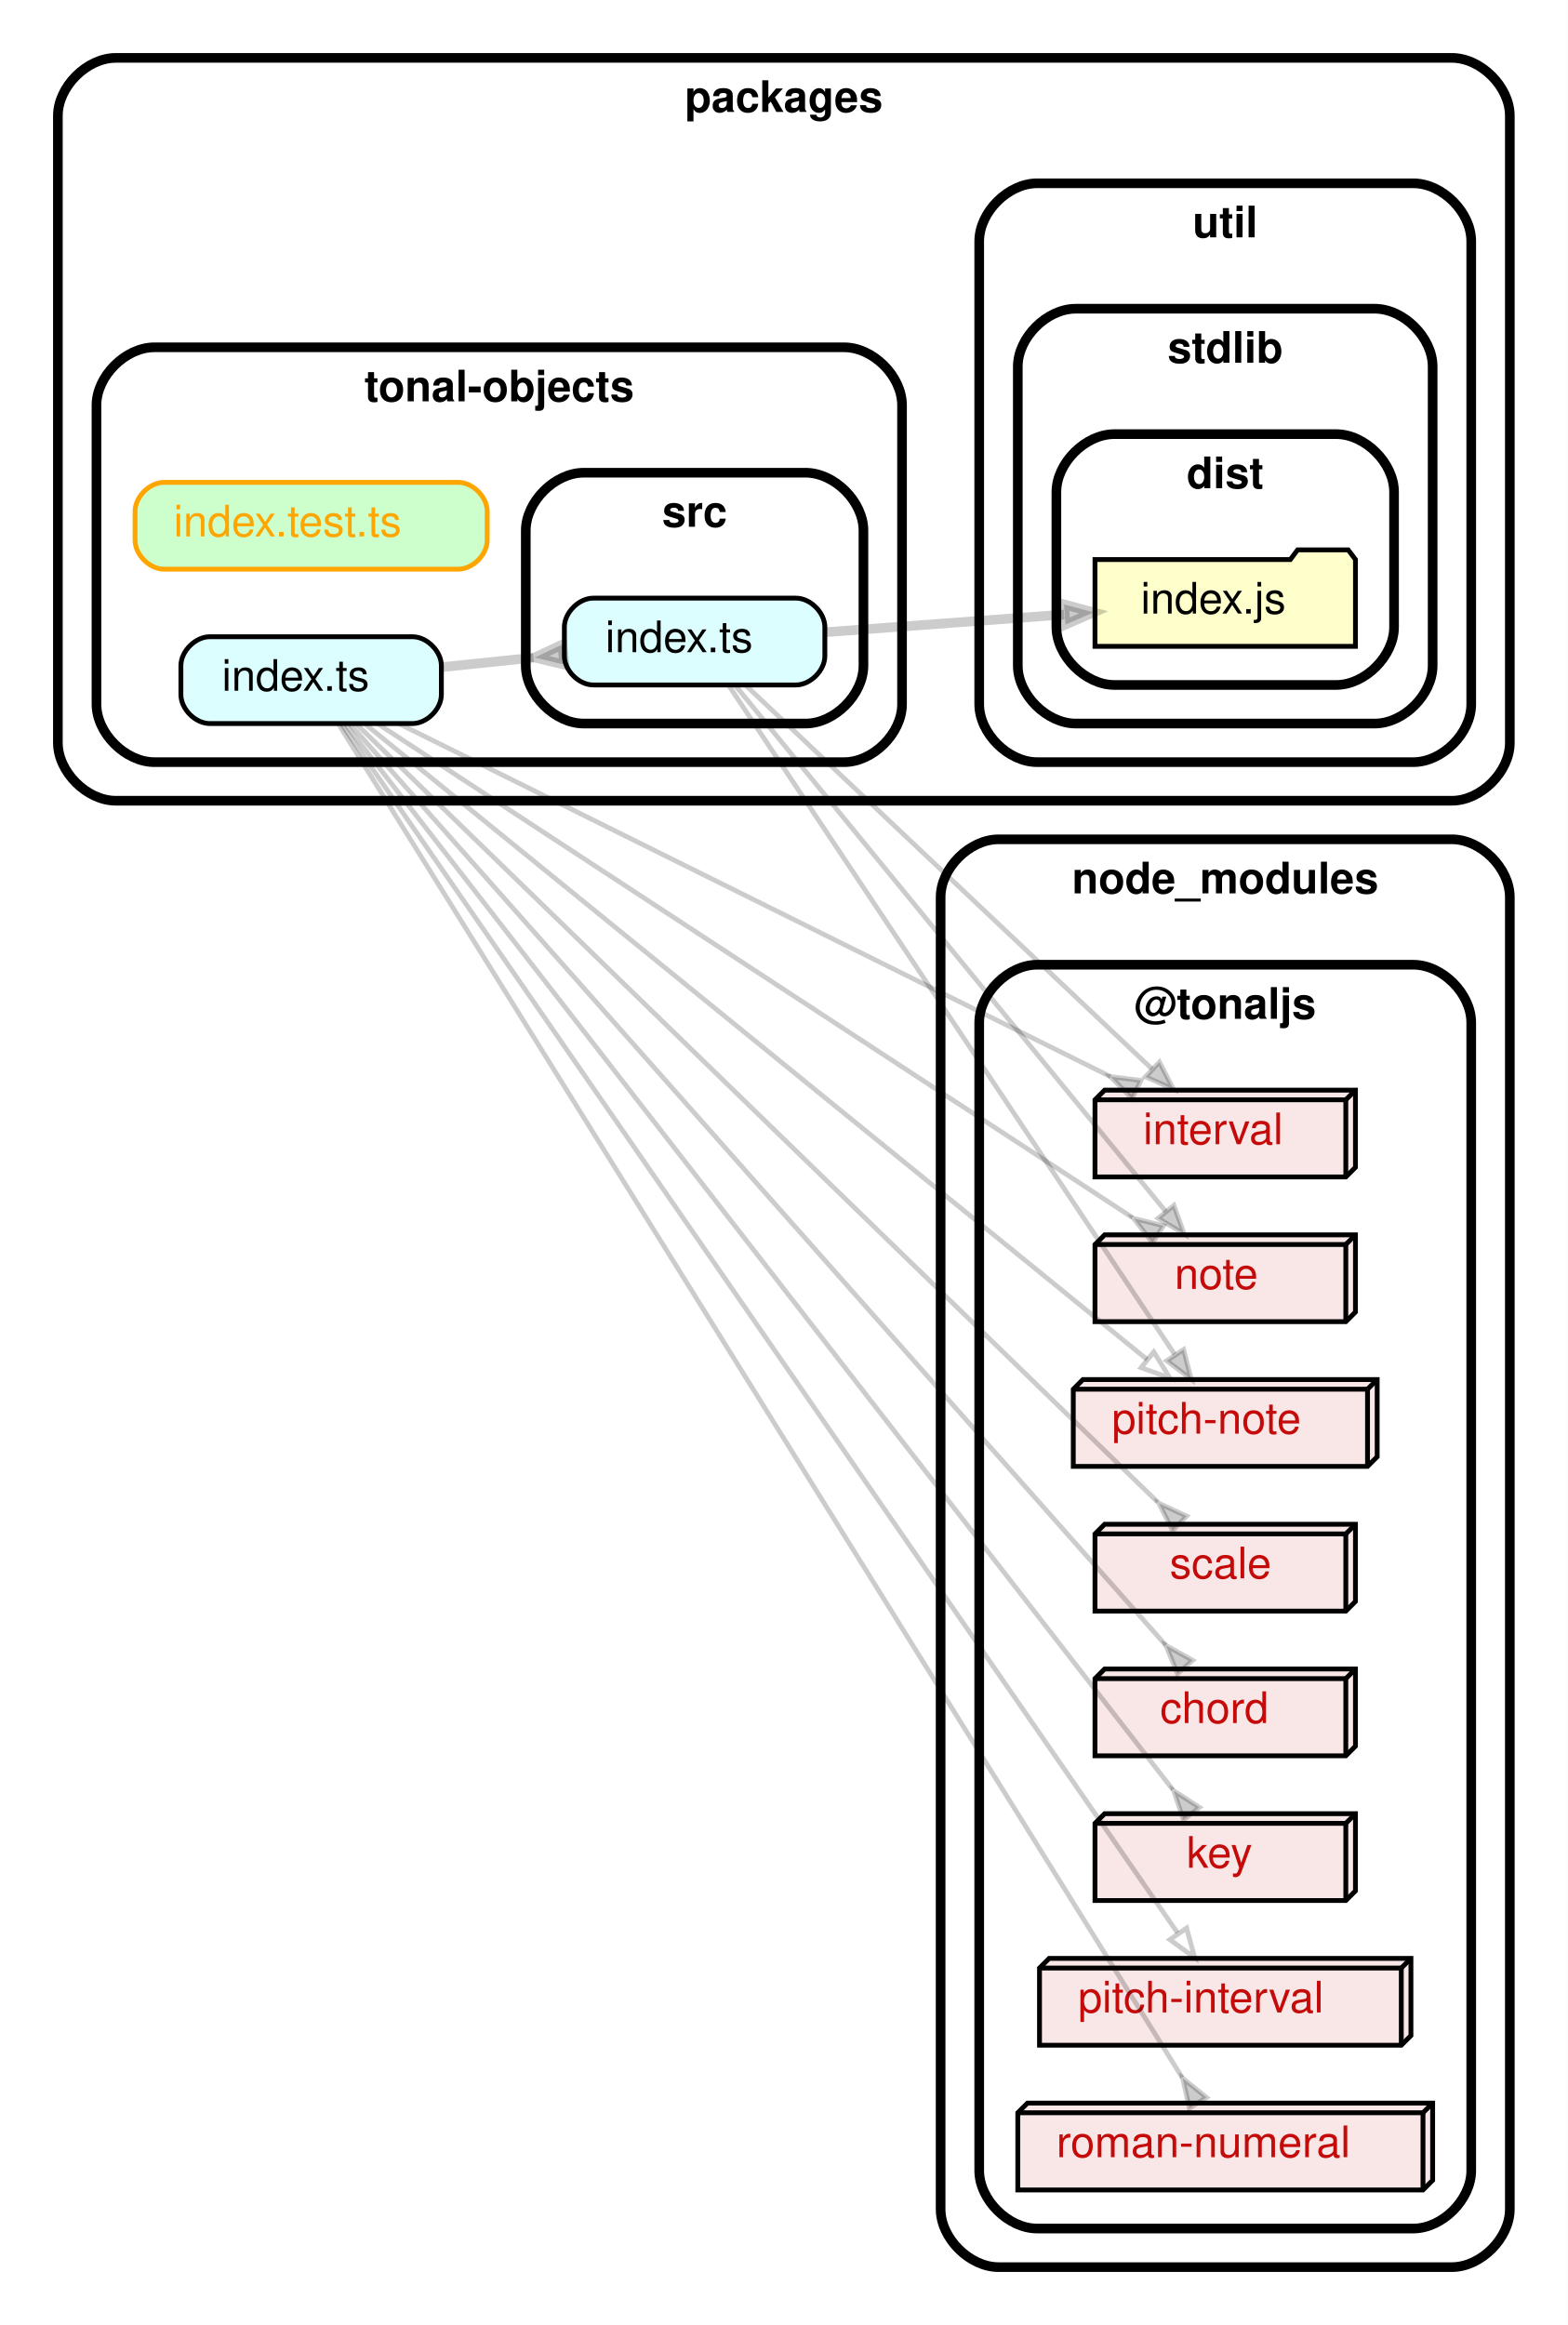
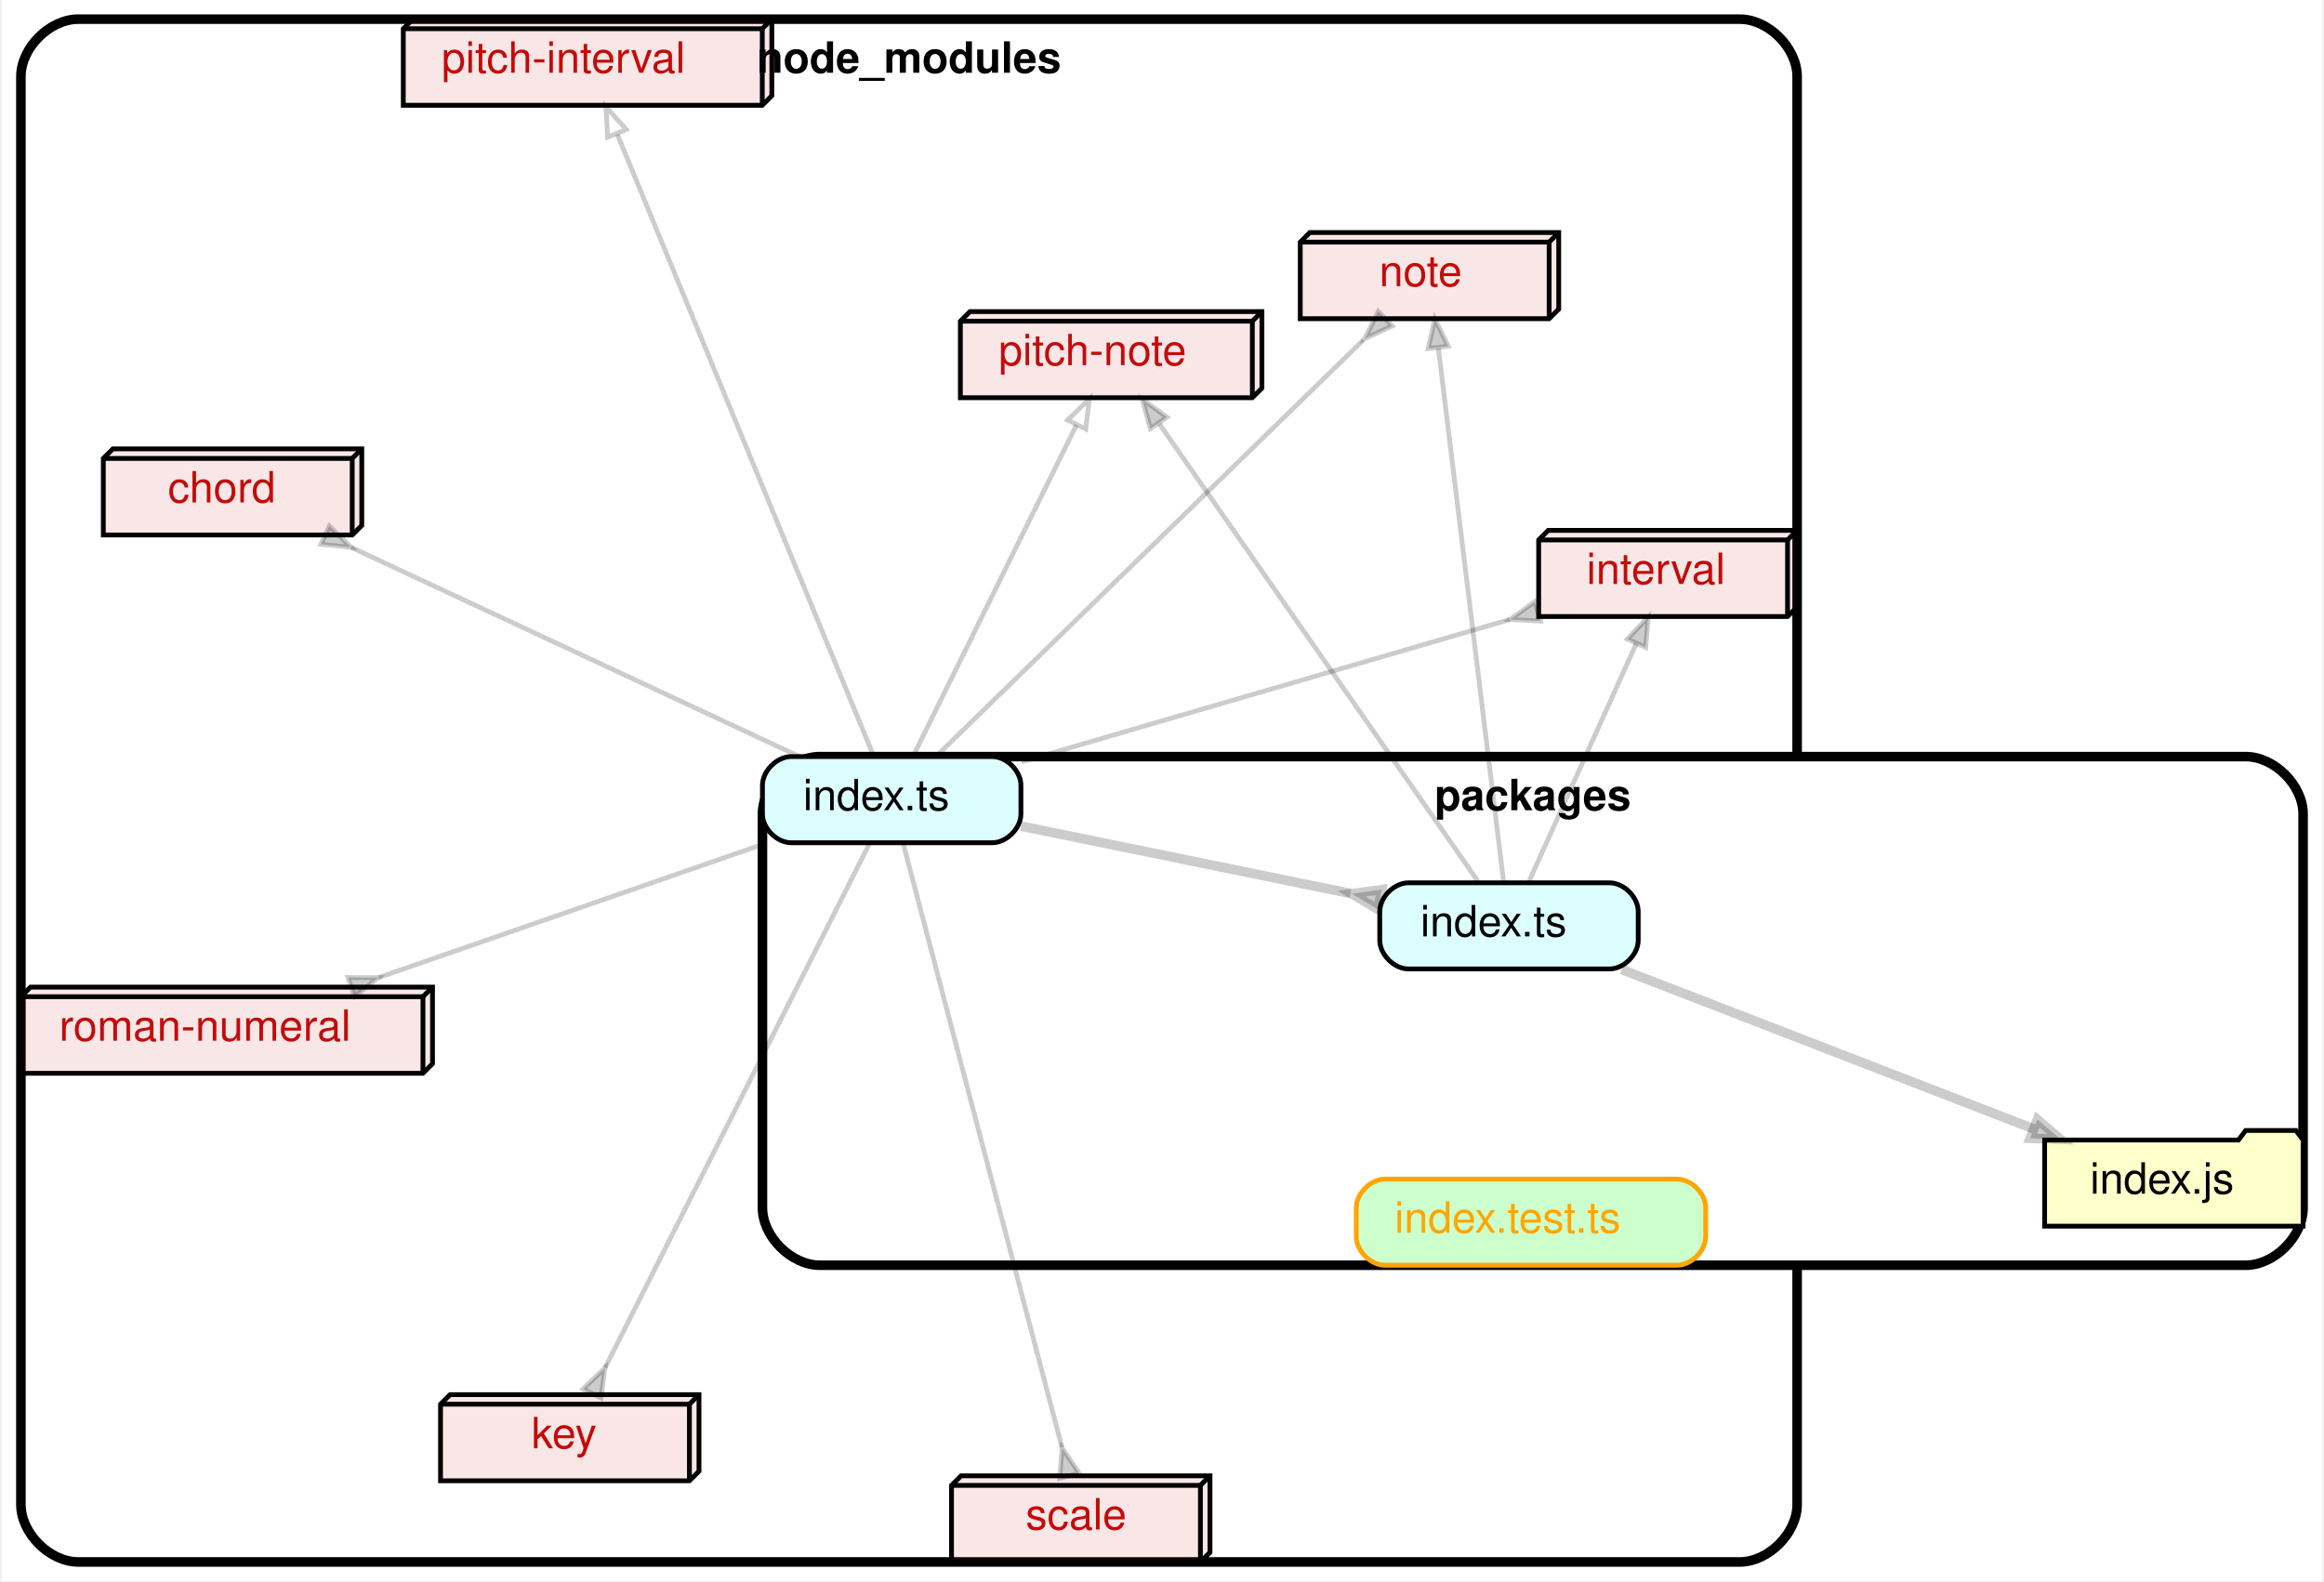
- <svg xmlns="http://www.w3.org/2000/svg" xmlns:xlink="http://www.w3.org/1999/xlink" width="325pt" height="482pt" viewBox="0.00 0.00 325.00 482.00">
-   <g id="graph0" class="graph" transform="scale(1 1) rotate(0) translate(4 478)">
-     <polygon fill="white" stroke="transparent" points="-4,4 -4,-478 321,-478 321,4 -4,4" />
+ <svg xmlns="http://www.w3.org/2000/svg" xmlns:xlink="http://www.w3.org/1999/xlink" width="485pt" height="330pt" viewBox="0.00 0.00 484.81 330.37">
+   <g id="graph0" class="graph" transform="scale(1 1) rotate(0) translate(4 326.37)">
+     <polygon fill="white" stroke="transparent" points="-4,4 -4,-326.37 480.81,-326.37 480.81,4 -4,4" />
    <g id="clust1" class="cluster">
-       <path fill="#ffffff" stroke="black" stroke-width="2" d="M203,-8C203,-8 297,-8 297,-8 303,-8 309,-14 309,-20 309,-20 309,-292 309,-292 309,-298 303,-304 297,-304 297,-304 203,-304 203,-304 197,-304 191,-298 191,-292 191,-292 191,-20 191,-20 191,-14 197,-8 203,-8" />
-       <text text-anchor="middle" x="250" y="-292.8" font-family="Helvetica,sans-Serif" font-weight="bold" font-size="9.00">node_modules</text>
-     </g>
-     <g id="clust2" class="cluster">
-       <path fill="#ffffff" stroke="black" stroke-width="2" d="M211,-16C211,-16 289,-16 289,-16 295,-16 301,-22 301,-28 301,-28 301,-266 301,-266 301,-272 295,-278 289,-278 289,-278 211,-278 211,-278 205,-278 199,-272 199,-266 199,-266 199,-28 199,-28 199,-22 205,-16 211,-16" />
-       <text text-anchor="middle" x="250" y="-266.8" font-family="Helvetica,sans-Serif" font-weight="bold" font-size="9.00">@tonaljs</text>
+       <path fill="#ffffff" stroke="black" stroke-width="2" d="M12,0C12,0 359.1,0 359.1,0 365.1,0 371.1,-6 371.1,-12 371.1,-12 371.1,-310.37 371.1,-310.37 371.1,-316.37 365.1,-322.37 359.1,-322.37 359.1,-322.37 12,-322.37 12,-322.37 6,-322.37 0,-316.37 0,-310.37 0,-310.37 0,-12 0,-12 0,-6 6,0 12,0" />
+       <text text-anchor="middle" x="185.55" y="-311.17" font-family="Helvetica,sans-Serif" font-weight="bold" font-size="9.00">node_modules</text>
    </g>
    <g id="clust3" class="cluster">
-       <path fill="#ffffff" stroke="black" stroke-width="2" d="M20,-312C20,-312 297,-312 297,-312 303,-312 309,-318 309,-324 309,-324 309,-454 309,-454 309,-460 303,-466 297,-466 297,-466 20,-466 20,-466 14,-466 8,-460 8,-454 8,-454 8,-324 8,-324 8,-318 14,-312 20,-312" />
-       <text text-anchor="middle" x="158.5" y="-454.8" font-family="Helvetica,sans-Serif" font-weight="bold" font-size="9.00">packages</text>
-     </g>
-     <g id="clust4" class="cluster">
-       <path fill="#ffffff" stroke="black" stroke-width="2" d="M28,-320C28,-320 171,-320 171,-320 177,-320 183,-326 183,-332 183,-332 183,-394 183,-394 183,-400 177,-406 171,-406 171,-406 28,-406 28,-406 22,-406 16,-400 16,-394 16,-394 16,-332 16,-332 16,-326 22,-320 28,-320" />
-       <text text-anchor="middle" x="99.5" y="-394.8" font-family="Helvetica,sans-Serif" font-weight="bold" font-size="9.00">tonal-objects</text>
-     </g>
-     <g id="clust5" class="cluster">
-       <path fill="#ffffff" stroke="black" stroke-width="2" d="M117,-328C117,-328 163,-328 163,-328 169,-328 175,-334 175,-340 175,-340 175,-368 175,-368 175,-374 169,-380 163,-380 163,-380 117,-380 117,-380 111,-380 105,-374 105,-368 105,-368 105,-340 105,-340 105,-334 111,-328 117,-328" />
-       <text text-anchor="middle" x="140" y="-368.8" font-family="Helvetica,sans-Serif" font-weight="bold" font-size="9.00">src</text>
-     </g>
-     <g id="clust6" class="cluster">
-       <path fill="#ffffff" stroke="black" stroke-width="2" d="M211,-320C211,-320 289,-320 289,-320 295,-320 301,-326 301,-332 301,-332 301,-428 301,-428 301,-434 295,-440 289,-440 289,-440 211,-440 211,-440 205,-440 199,-434 199,-428 199,-428 199,-332 199,-332 199,-326 205,-320 211,-320" />
-       <text text-anchor="middle" x="250" y="-428.8" font-family="Helvetica,sans-Serif" font-weight="bold" font-size="9.00">util</text>
-     </g>
-     <g id="clust7" class="cluster">
-       <path fill="#ffffff" stroke="black" stroke-width="2" d="M219,-328C219,-328 281,-328 281,-328 287,-328 293,-334 293,-340 293,-340 293,-402 293,-402 293,-408 287,-414 281,-414 281,-414 219,-414 219,-414 213,-414 207,-408 207,-402 207,-402 207,-340 207,-340 207,-334 213,-328 219,-328" />
-       <text text-anchor="middle" x="250" y="-402.8" font-family="Helvetica,sans-Serif" font-weight="bold" font-size="9.00">stdlib</text>
-     </g>
-     <g id="clust8" class="cluster">
-       <path fill="#ffffff" stroke="black" stroke-width="2" d="M227,-336C227,-336 273,-336 273,-336 279,-336 285,-342 285,-348 285,-348 285,-376 285,-376 285,-382 279,-388 273,-388 273,-388 227,-388 227,-388 221,-388 215,-382 215,-376 215,-376 215,-348 215,-348 215,-342 221,-336 227,-336" />
-       <text text-anchor="middle" x="250" y="-376.8" font-family="Helvetica,sans-Serif" font-weight="bold" font-size="9.00">dist</text>
+       <path fill="#ffffff" stroke="black" stroke-width="2" d="M166.93,-62C166.93,-62 464.81,-62 464.81,-62 470.81,-62 476.81,-68 476.81,-74 476.81,-74 476.81,-156.28 476.81,-156.28 476.81,-162.28 470.81,-168.28 464.81,-168.28 464.81,-168.28 166.93,-168.28 166.93,-168.28 160.93,-168.28 154.93,-162.28 154.93,-156.28 154.93,-156.28 154.93,-74 154.93,-74 154.93,-68 160.93,-62 166.93,-62" />
+       <text text-anchor="middle" x="315.87" y="-157.08" font-family="Helvetica,sans-Serif" font-weight="bold" font-size="9.00">packages</text>
    </g>
    <g id="node1" class="node">
      <g id="a_node1">
        <a xlink:href="https://www.npmjs.com/package/@tonaljs/chord" xlink:title="chord">
-           <polygon fill="#c40b0a" fill-opacity="0.102" stroke="black" points="277,-132 225,-132 223,-130 223,-114 275,-114 277,-116 277,-132" />
-           <polyline fill="none" stroke="black" points="275,-130 223,-130 " />
-           <polyline fill="none" stroke="black" points="275,-130 275,-114 " />
-           <polyline fill="none" stroke="black" points="275,-130 277,-132 " />
-           <text text-anchor="start" x="236.5" y="-120.8" font-family="Helvetica,sans-Serif" font-size="9.00" fill="#c40b0a">chord</text>
+           <polygon fill="#c40b0a" fill-opacity="0.102" stroke="black" points="71.22,-232.58 19.22,-232.58 17.22,-230.58 17.22,-214.58 69.22,-214.58 71.22,-216.58 71.22,-232.58" />
+           <polyline fill="none" stroke="black" points="69.22,-230.58 17.22,-230.58 " />
+           <polyline fill="none" stroke="black" points="69.22,-230.58 69.22,-214.58 " />
+           <polyline fill="none" stroke="black" points="69.22,-230.58 71.22,-232.58 " />
+           <text text-anchor="start" x="30.72" y="-221.38" font-family="Helvetica,sans-Serif" font-size="9.00" fill="#c40b0a">chord</text>
        </a>
      </g>
    </g>
    <g id="node2" class="node">
      <g id="a_node2">
        <a xlink:href="https://www.npmjs.com/package/@tonaljs/interval" xlink:title="interval">
-           <polygon fill="#c40b0a" fill-opacity="0.102" stroke="black" points="277,-252 225,-252 223,-250 223,-234 275,-234 277,-236 277,-252" />
-           <polyline fill="none" stroke="black" points="275,-250 223,-250 " />
-           <polyline fill="none" stroke="black" points="275,-250 275,-234 " />
-           <polyline fill="none" stroke="black" points="275,-250 277,-252 " />
-           <text text-anchor="start" x="233" y="-240.8" font-family="Helvetica,sans-Serif" font-size="9.00" fill="#c40b0a">interval</text>
+           <polygon fill="#c40b0a" fill-opacity="0.102" stroke="black" points="371.1,-215.55 319.1,-215.55 317.1,-213.55 317.1,-197.55 369.1,-197.55 371.1,-199.55 371.1,-215.55" />
+           <polyline fill="none" stroke="black" points="369.1,-213.55 317.1,-213.55 " />
+           <polyline fill="none" stroke="black" points="369.1,-213.55 369.1,-197.55 " />
+           <polyline fill="none" stroke="black" points="369.1,-213.55 371.1,-215.55 " />
+           <text text-anchor="start" x="327.1" y="-204.35" font-family="Helvetica,sans-Serif" font-size="9.00" fill="#c40b0a">interval</text>
        </a>
      </g>
    </g>
    <g id="node3" class="node">
      <g id="a_node3">
        <a xlink:href="https://www.npmjs.com/package/@tonaljs/key" xlink:title="key">
-           <polygon fill="#c40b0a" fill-opacity="0.102" stroke="black" points="277,-102 225,-102 223,-100 223,-84 275,-84 277,-86 277,-102" />
-           <polyline fill="none" stroke="black" points="275,-100 223,-100 " />
-           <polyline fill="none" stroke="black" points="275,-100 275,-84 " />
-           <polyline fill="none" stroke="black" points="275,-100 277,-102 " />
-           <text text-anchor="start" x="242" y="-90.8" font-family="Helvetica,sans-Serif" font-size="9.00" fill="#c40b0a">key</text>
+           <polygon fill="#c40b0a" fill-opacity="0.102" stroke="black" points="141.67,-34.96 89.67,-34.96 87.67,-32.96 87.67,-16.96 139.67,-16.96 141.67,-18.96 141.67,-34.96" />
+           <polyline fill="none" stroke="black" points="139.67,-32.96 87.67,-32.96 " />
+           <polyline fill="none" stroke="black" points="139.67,-32.96 139.67,-16.96 " />
+           <polyline fill="none" stroke="black" points="139.67,-32.96 141.67,-34.96 " />
+           <text text-anchor="start" x="106.67" y="-23.76" font-family="Helvetica,sans-Serif" font-size="9.00" fill="#c40b0a">key</text>
        </a>
      </g>
    </g>
    <g id="node4" class="node">
      <g id="a_node4">
        <a xlink:href="https://www.npmjs.com/package/@tonaljs/note" xlink:title="note">
-           <polygon fill="#c40b0a" fill-opacity="0.102" stroke="black" points="277,-222 225,-222 223,-220 223,-204 275,-204 277,-206 277,-222" />
-           <polyline fill="none" stroke="black" points="275,-220 223,-220 " />
-           <polyline fill="none" stroke="black" points="275,-220 275,-204 " />
-           <polyline fill="none" stroke="black" points="275,-220 277,-222 " />
-           <text text-anchor="start" x="239.5" y="-210.8" font-family="Helvetica,sans-Serif" font-size="9.00" fill="#c40b0a">note</text>
+           <polygon fill="#c40b0a" fill-opacity="0.102" stroke="black" points="321.29,-277.78 269.29,-277.78 267.29,-275.78 267.29,-259.78 319.29,-259.78 321.29,-261.78 321.29,-277.78" />
+           <polyline fill="none" stroke="black" points="319.29,-275.78 267.29,-275.78 " />
+           <polyline fill="none" stroke="black" points="319.29,-275.78 319.29,-259.78 " />
+           <polyline fill="none" stroke="black" points="319.29,-275.78 321.29,-277.78 " />
+           <text text-anchor="start" x="283.79" y="-266.58" font-family="Helvetica,sans-Serif" font-size="9.00" fill="#c40b0a">note</text>
        </a>
      </g>
    </g>
    <g id="node5" class="node">
      <g id="a_node5">
        <a xlink:href="https://www.npmjs.com/package/@tonaljs/pitch-interval" xlink:title="pitch-interval">
-           <polygon fill="#c40b0a" fill-opacity="0.102" stroke="black" points="288.5,-72 213.5,-72 211.5,-70 211.5,-54 286.5,-54 288.5,-56 288.5,-72" />
-           <polyline fill="none" stroke="black" points="286.5,-70 211.5,-70 " />
-           <polyline fill="none" stroke="black" points="286.5,-70 286.5,-54 " />
-           <polyline fill="none" stroke="black" points="286.5,-70 288.5,-72 " />
-           <text text-anchor="start" x="219.5" y="-60.8" font-family="Helvetica,sans-Serif" font-size="9.00" fill="#c40b0a">pitch-interval</text>
+           <polygon fill="#c40b0a" fill-opacity="0.102" stroke="black" points="156.89,-322.37 81.89,-322.37 79.89,-320.37 79.89,-304.37 154.89,-304.37 156.89,-306.37 156.89,-322.37" />
+           <polyline fill="none" stroke="black" points="154.89,-320.37 79.89,-320.37 " />
+           <polyline fill="none" stroke="black" points="154.89,-320.37 154.89,-304.37 " />
+           <polyline fill="none" stroke="black" points="154.89,-320.37 156.89,-322.37 " />
+           <text text-anchor="start" x="87.89" y="-311.17" font-family="Helvetica,sans-Serif" font-size="9.00" fill="#c40b0a">pitch-interval</text>
        </a>
      </g>
    </g>
    <g id="node6" class="node">
      <g id="a_node6">
        <a xlink:href="https://www.npmjs.com/package/@tonaljs/pitch-note" xlink:title="pitch-note">
-           <polygon fill="#c40b0a" fill-opacity="0.102" stroke="black" points="281.5,-192 220.5,-192 218.5,-190 218.5,-174 279.5,-174 281.5,-176 281.5,-192" />
-           <polyline fill="none" stroke="black" points="279.5,-190 218.5,-190 " />
-           <polyline fill="none" stroke="black" points="279.5,-190 279.5,-174 " />
-           <polyline fill="none" stroke="black" points="279.5,-190 281.5,-192 " />
-           <text text-anchor="start" x="226.5" y="-180.8" font-family="Helvetica,sans-Serif" font-size="9.00" fill="#c40b0a">pitch-note</text>
+           <polygon fill="#c40b0a" fill-opacity="0.102" stroke="black" points="259.28,-261.26 198.28,-261.26 196.28,-259.26 196.28,-243.26 257.28,-243.26 259.28,-245.26 259.28,-261.26" />
+           <polyline fill="none" stroke="black" points="257.28,-259.26 196.28,-259.26 " />
+           <polyline fill="none" stroke="black" points="257.28,-259.26 257.28,-243.26 " />
+           <polyline fill="none" stroke="black" points="257.28,-259.26 259.28,-261.26 " />
+           <text text-anchor="start" x="204.28" y="-250.06" font-family="Helvetica,sans-Serif" font-size="9.00" fill="#c40b0a">pitch-note</text>
        </a>
      </g>
    </g>
    <g id="node7" class="node">
      <g id="a_node7">
        <a xlink:href="https://www.npmjs.com/package/@tonaljs/roman-numeral" xlink:title="roman-numeral">
-           <polygon fill="#c40b0a" fill-opacity="0.102" stroke="black" points="293,-42 209,-42 207,-40 207,-24 291,-24 293,-26 293,-42" />
-           <polyline fill="none" stroke="black" points="291,-40 207,-40 " />
-           <polyline fill="none" stroke="black" points="291,-40 291,-24 " />
-           <polyline fill="none" stroke="black" points="291,-40 293,-42 " />
-           <text text-anchor="start" x="215" y="-30.8" font-family="Helvetica,sans-Serif" font-size="9.00" fill="#c40b0a">roman-numeral</text>
+           <polygon fill="#c40b0a" fill-opacity="0.102" stroke="black" points="86,-120.11 2,-120.11 0,-118.11 0,-102.11 84,-102.11 86,-104.11 86,-120.11" />
+           <polyline fill="none" stroke="black" points="84,-118.11 0,-118.11 " />
+           <polyline fill="none" stroke="black" points="84,-118.11 84,-102.11 " />
+           <polyline fill="none" stroke="black" points="84,-118.11 86,-120.11 " />
+           <text text-anchor="start" x="8" y="-108.91" font-family="Helvetica,sans-Serif" font-size="9.00" fill="#c40b0a">roman-numeral</text>
        </a>
      </g>
    </g>
    <g id="node8" class="node">
      <g id="a_node8">
        <a xlink:href="https://www.npmjs.com/package/@tonaljs/scale" xlink:title="scale">
-           <polygon fill="#c40b0a" fill-opacity="0.102" stroke="black" points="277,-162 225,-162 223,-160 223,-144 275,-144 277,-146 277,-162" />
-           <polyline fill="none" stroke="black" points="275,-160 223,-160 " />
-           <polyline fill="none" stroke="black" points="275,-160 275,-144 " />
-           <polyline fill="none" stroke="black" points="275,-160 277,-162 " />
-           <text text-anchor="start" x="238.5" y="-150.8" font-family="Helvetica,sans-Serif" font-size="9.00" fill="#c40b0a">scale</text>
+           <polygon fill="#c40b0a" fill-opacity="0.102" stroke="black" points="248.43,-18 196.43,-18 194.43,-16 194.43,0 246.43,0 248.43,-2 248.43,-18" />
+           <polyline fill="none" stroke="black" points="246.43,-16 194.43,-16 " />
+           <polyline fill="none" stroke="black" points="246.43,-16 246.43,0 " />
+           <polyline fill="none" stroke="black" points="246.43,-16 248.43,-18 " />
+           <text text-anchor="start" x="209.93" y="-6.8" font-family="Helvetica,sans-Serif" font-size="9.00" fill="#c40b0a">scale</text>
        </a>
      </g>
    </g>
    <g id="node9" class="node">
      <g id="a_node9">
        <a xlink:href="packages/tonal-objects/index.test.ts" xlink:title="no-orphans">
-           <path fill="#ccffcc" stroke="orange" d="M91,-378C91,-378 30,-378 30,-378 27,-378 24,-375 24,-372 24,-372 24,-366 24,-366 24,-363 27,-360 30,-360 30,-360 91,-360 91,-360 94,-360 97,-363 97,-366 97,-366 97,-372 97,-372 97,-375 94,-378 91,-378" />
-           <text text-anchor="start" x="32" y="-366.8" font-family="Helvetica,sans-Serif" font-size="9.00" fill="orange">index.test.ts</text>
+           <path fill="#ccffcc" stroke="orange" d="M346,-80C346,-80 285,-80 285,-80 282,-80 279,-77 279,-74 279,-74 279,-68 279,-68 279,-65 282,-62 285,-62 285,-62 346,-62 346,-62 349,-62 352,-65 352,-68 352,-68 352,-74 352,-74 352,-77 349,-80 346,-80" />
+           <text text-anchor="start" x="287" y="-68.8" font-family="Helvetica,sans-Serif" font-size="9.00" fill="orange">index.test.ts</text>
        </a>
      </g>
    </g>
    <g id="node10" class="node">
      <g id="a_node10">
        <a xlink:href="packages/tonal-objects/index.ts" xlink:title="index.ts">
-           <path fill="#ddfeff" stroke="black" d="M81.5,-346C81.5,-346 39.5,-346 39.5,-346 36.5,-346 33.5,-343 33.5,-340 33.5,-340 33.5,-334 33.5,-334 33.5,-331 36.5,-328 39.5,-328 39.5,-328 81.5,-328 81.5,-328 84.5,-328 87.5,-331 87.5,-334 87.5,-334 87.5,-340 87.5,-340 87.5,-343 84.5,-346 81.5,-346" />
-           <text text-anchor="start" x="42" y="-334.8" font-family="Helvetica,sans-Serif" font-size="9.00">index.ts</text>
+           <path fill="#ddfeff" stroke="black" d="M202.93,-168.28C202.93,-168.28 160.93,-168.28 160.93,-168.28 157.93,-168.28 154.93,-165.28 154.93,-162.28 154.93,-162.28 154.93,-156.28 154.93,-156.28 154.93,-153.28 157.93,-150.28 160.93,-150.28 160.93,-150.28 202.93,-150.28 202.93,-150.28 205.93,-150.28 208.93,-153.28 208.93,-156.28 208.93,-156.28 208.93,-162.28 208.93,-162.28 208.93,-165.28 205.93,-168.28 202.93,-168.28" />
+           <text text-anchor="start" x="163.43" y="-157.08" font-family="Helvetica,sans-Serif" font-size="9.00">index.ts</text>
        </a>
      </g>
    </g>
    <g id="edge2" class="edge">
-       <path fill="none" stroke="#000000" stroke-opacity="0.2" d="M68.64,-327.8C98.46,-294.13 201.81,-177.42 237.65,-136.95" />
-       <polygon fill="#000000" fill-opacity="0.2" stroke="#000000" stroke-opacity="0.2" points="243.25,-133.79 237.7,-136.89 240.1,-131.01 243.25,-133.79" />
+       <path fill="none" stroke="#000000" stroke-opacity="0.2" d="M162.49,-168.36C137.99,-179.8 95.84,-199.48 69.03,-211.99" />
+       <polygon fill="#000000" fill-opacity="0.2" stroke="#000000" stroke-opacity="0.2" points="62.67,-212.65 69,-212.01 64.45,-216.45 62.67,-212.65" />
    </g>
    <g id="edge3" class="edge">
-       <path fill="none" stroke="#000000" stroke-opacity="0.2" d="M78.67,-327.99C113.11,-310.91 187.85,-273.83 226.22,-254.8" />
-       <polygon fill="#000000" fill-opacity="0.2" stroke="#000000" stroke-opacity="0.2" points="232.54,-254.01 226.23,-254.79 230.67,-250.24 232.54,-254.01" />
+       <path fill="none" stroke="#000000" stroke-opacity="0.2" d="M209.07,-167.19C237.14,-175.37 280.98,-188.15 311.05,-196.92" />
+       <polygon fill="#000000" fill-opacity="0.2" stroke="#000000" stroke-opacity="0.2" points="316.28,-200.63 311.11,-196.93 317.46,-196.6 316.28,-200.63" />
    </g>
    <g id="edge4" class="edge">
-       <path fill="none" stroke="#000000" stroke-opacity="0.2" d="M67.7,-327.73C96.61,-290.51 204.39,-151.73 239.13,-106.99" />
-       <polygon fill="#000000" fill-opacity="0.2" stroke="#000000" stroke-opacity="0.2" points="244.66,-103.3 239.32,-106.76 241.34,-100.73 244.66,-103.3" />
+       <path fill="none" stroke="#000000" stroke-opacity="0.2" d="M177.3,-150.12C165.83,-127.38 135.99,-68.22 122.05,-40.58" />
+       <polygon fill="#000000" fill-opacity="0.2" stroke="#000000" stroke-opacity="0.2" points="121.2,-34.24 122.03,-40.55 117.45,-36.14 121.2,-34.24" />
    </g>
    <g id="edge5" class="edge">
-       <path fill="none" stroke="#000000" stroke-opacity="0.2" d="M74.43,-327.88C107.84,-306.03 192.52,-250.61 230.75,-225.59" />
-       <polygon fill="#000000" fill-opacity="0.2" stroke="#000000" stroke-opacity="0.2" points="237.2,-223.89 231.02,-225.42 234.9,-220.37 237.2,-223.89" />
+       <path fill="none" stroke="#000000" stroke-opacity="0.2" d="M191.51,-168.62C211.42,-188.03 257.37,-232.8 280.48,-255.33" />
+       <polygon fill="#000000" fill-opacity="0.2" stroke="#000000" stroke-opacity="0.2" points="283.59,-261.28 280.75,-255.59 286.52,-258.27 283.59,-261.28" />
    </g>
    <g id="edge6" class="edge">
-       <path fill="none" stroke="#000000" stroke-opacity="0.2" d="M66.81,-327.88C94.57,-287.74 206.07,-126.52 240.09,-77.33" />
-       <polygon fill="none" stroke="#000000" stroke-opacity="0.2" points="241.99,-78.28 243.67,-72.15 238.53,-75.89 241.99,-78.28" />
+       <path fill="none" stroke="#000000" stroke-opacity="0.2" d="M178.14,-168.46C167.57,-194.09 137.66,-266.64 124.61,-298.29" />
+       <polygon fill="none" stroke="#000000" stroke-opacity="0.2" points="122.58,-297.7 122.24,-304.05 126.47,-299.3 122.58,-297.7" />
    </g>
    <g id="edge7" class="edge">
-       <path fill="none" stroke="#000000" stroke-opacity="0.2" d="M71.79,-327.83C103.97,-301.68 196.27,-226.67 233.82,-196.15" />
-       <polygon fill="none" stroke="#000000" stroke-opacity="0.2" points="235.2,-197.73 238.53,-192.32 232.55,-194.47 235.2,-197.73" />
+       <path fill="none" stroke="#000000" stroke-opacity="0.2" d="M186.49,-168.54C194.46,-184.69 210.96,-218.14 220.51,-237.52" />
+       <polygon fill="none" stroke="#000000" stroke-opacity="0.2" points="218.7,-238.59 223.24,-243.04 222.47,-236.73 218.7,-238.59" />
    </g>
    <g id="edge8" class="edge">
-       <path fill="none" stroke="#000000" stroke-opacity="0.2" d="M66.17,-327.9C93.09,-284.72 208.01,-100.36 241.07,-47.32" />
-       <polygon fill="#000000" fill-opacity="0.2" stroke="#000000" stroke-opacity="0.2" points="246.13,-43.17 241.18,-47.15 242.57,-40.95 246.13,-43.17" />
+       <path fill="none" stroke="#000000" stroke-opacity="0.2" d="M155.79,-150.22C132.8,-142.25 99.26,-130.62 74.73,-122.11" />
+       <polygon fill="#000000" fill-opacity="0.2" stroke="#000000" stroke-opacity="0.2" points="69.7,-118.15 74.68,-122.1 68.33,-122.12 69.7,-118.15" />
    </g>
    <g id="edge9" class="edge">
-       <path fill="none" stroke="#000000" stroke-opacity="0.2" d="M69.9,-327.88C100.77,-297.9 199.22,-202.31 235.98,-166.61" />
-       <polygon fill="#000000" fill-opacity="0.2" stroke="#000000" stroke-opacity="0.2" points="242.01,-163.69 236.24,-166.36 239.08,-160.67 242.01,-163.69" />
+       <path fill="none" stroke="#000000" stroke-opacity="0.2" d="M184.4,-149.88C191.05,-124.56 209.39,-54.79 217.5,-23.97" />
+       <polygon fill="#000000" fill-opacity="0.2" stroke="#000000" stroke-opacity="0.2" points="221.09,-18.55 217.54,-23.82 217.03,-17.48 221.09,-18.55" />
    </g>
    <g id="node11" class="node">
      <g id="a_node11">
        <a xlink:href="packages/tonal-objects/src/index.ts" xlink:title="index.ts">
-           <path fill="#ddfeff" stroke="black" d="M161,-354C161,-354 119,-354 119,-354 116,-354 113,-351 113,-348 113,-348 113,-342 113,-342 113,-339 116,-336 119,-336 119,-336 161,-336 161,-336 164,-336 167,-339 167,-342 167,-342 167,-348 167,-348 167,-351 164,-354 161,-354" />
-           <text text-anchor="start" x="121.5" y="-342.8" font-family="Helvetica,sans-Serif" font-size="9.00">index.ts</text>
+           <path fill="#ddfeff" stroke="black" d="M331.9,-141.91C331.9,-141.91 289.9,-141.91 289.9,-141.91 286.9,-141.91 283.9,-138.91 283.9,-135.91 283.9,-135.91 283.9,-129.91 283.9,-129.91 283.9,-126.91 286.9,-123.91 289.9,-123.91 289.9,-123.91 331.9,-123.91 331.9,-123.91 334.9,-123.91 337.9,-126.91 337.9,-129.91 337.9,-129.91 337.9,-135.91 337.9,-135.91 337.9,-138.91 334.9,-141.91 331.9,-141.91" />
+           <text text-anchor="start" x="292.4" y="-130.71" font-family="Helvetica,sans-Serif" font-size="9.00">index.ts</text>
        </a>
      </g>
    </g>
    <g id="edge1" class="edge">
-       <path fill="none" stroke="#000000" stroke-width="2" stroke-opacity="0.2" d="M87.74,-339.71C93.8,-340.33 100.32,-341.01 106.6,-341.66" />
-       <polygon fill="#000000" fill-opacity="0.2" stroke="#000000" stroke-width="2" stroke-opacity="0.2" points="112.57,-344.38 106.82,-341.68 113,-340.21 112.57,-344.38" />
+       <path fill="none" stroke="#000000" stroke-width="2" stroke-opacity="0.2" d="M208.96,-153.75C229,-149.66 256.41,-144.05 277.77,-139.69" />
+       <polygon fill="#000000" fill-opacity="0.2" stroke="#000000" stroke-width="2" stroke-opacity="0.2" points="284.32,-140.49 278.02,-139.63 283.48,-136.37 284.32,-140.49" />
    </g>
    <g id="edge11" class="edge">
-       <path fill="none" stroke="#000000" stroke-opacity="0.2" d="M150.58,-335.95C169.67,-317.92 212.51,-277.47 234.84,-256.37" />
-       <polygon fill="#000000" fill-opacity="0.2" stroke="#000000" stroke-opacity="0.2" points="236.36,-257.82 239.28,-252.18 233.48,-254.77 236.36,-257.82" />
+       <path fill="none" stroke="#000000" stroke-opacity="0.2" d="M314.97,-141.94C320.6,-154.42 330.81,-177.07 337.53,-191.97" />
+       <polygon fill="#000000" fill-opacity="0.2" stroke="#000000" stroke-opacity="0.2" points="335.62,-192.84 340,-197.45 339.45,-191.11 335.62,-192.84" />
    </g>
    <g id="edge12" class="edge">
-       <path fill="none" stroke="#000000" stroke-opacity="0.2" d="M148.42,-335.93C167,-313.23 215.57,-253.86 237.71,-226.8" />
-       <polygon fill="#000000" fill-opacity="0.2" stroke="#000000" stroke-opacity="0.2" points="239.35,-228.11 241.52,-222.14 236.1,-225.45 239.35,-228.11" />
+       <path fill="none" stroke="#000000" stroke-opacity="0.2" d="M309.76,-142.25C306.94,-165.34 299.61,-225.29 296.15,-253.58" />
+       <polygon fill="#000000" fill-opacity="0.2" stroke="#000000" stroke-opacity="0.2" points="294.04,-253.53 295.4,-259.74 298.21,-254.04 294.04,-253.53" />
    </g>
    <g id="edge13" class="edge">
-       <path fill="none" stroke="#000000" stroke-opacity="0.2" d="M147.12,-335.83C165.09,-308.87 217.82,-229.78 239.51,-197.23" />
-       <polygon fill="#000000" fill-opacity="0.2" stroke="#000000" stroke-opacity="0.2" points="241.37,-198.23 242.95,-192.07 237.88,-195.9 241.37,-198.23" />
+       <path fill="none" stroke="#000000" stroke-opacity="0.2" d="M304.38,-142.28C289.93,-163.02 255.16,-212.95 237.88,-237.76" />
+       <polygon fill="#000000" fill-opacity="0.2" stroke="#000000" stroke-opacity="0.2" points="235.98,-236.81 234.28,-242.94 239.43,-239.21 235.98,-236.81" />
    </g>
    <g id="node12" class="node">
      <g id="a_node12">
        <a xlink:href="packages/util/stdlib/dist/index.js" xlink:title="index.js">
-           <polygon fill="#ffffcc" stroke="black" points="277,-362 275.5,-364 265,-364 263.5,-362 223,-362 223,-344 277,-344 277,-362" />
-           <text text-anchor="start" x="232.5" y="-350.8" font-family="Helvetica,sans-Serif" font-size="9.00">index.js</text>
+           <polygon fill="#ffffcc" stroke="black" points="476.81,-88.16 475.31,-90.16 464.81,-90.16 463.31,-88.16 422.81,-88.16 422.81,-70.16 476.81,-70.16 476.81,-88.16" />
+           <text text-anchor="start" x="432.31" y="-76.96" font-family="Helvetica,sans-Serif" font-size="9.00">index.js</text>
        </a>
      </g>
    </g>
    <g id="edge10" class="edge">
-       <path fill="none" stroke="#000000" stroke-width="2" stroke-opacity="0.2" d="M167.14,-346.94C182.02,-348.04 200.79,-349.43 216.6,-350.6" />
-       <polygon fill="#000000" fill-opacity="0.2" stroke="#000000" stroke-width="2" stroke-opacity="0.2" points="216.58,-352.7 222.72,-351.05 216.89,-348.52 216.58,-352.7" />
+       <path fill="none" stroke="#000000" stroke-width="2" stroke-opacity="0.2" d="M334.47,-123.79C358.21,-114.6 394.92,-100.4 420.52,-90.49" />
+       <polygon fill="#000000" fill-opacity="0.2" stroke="#000000" stroke-width="2" stroke-opacity="0.2" points="421.3,-92.45 426.13,-88.32 419.78,-88.53 421.3,-92.45" />
    </g>
  </g>
</svg>
